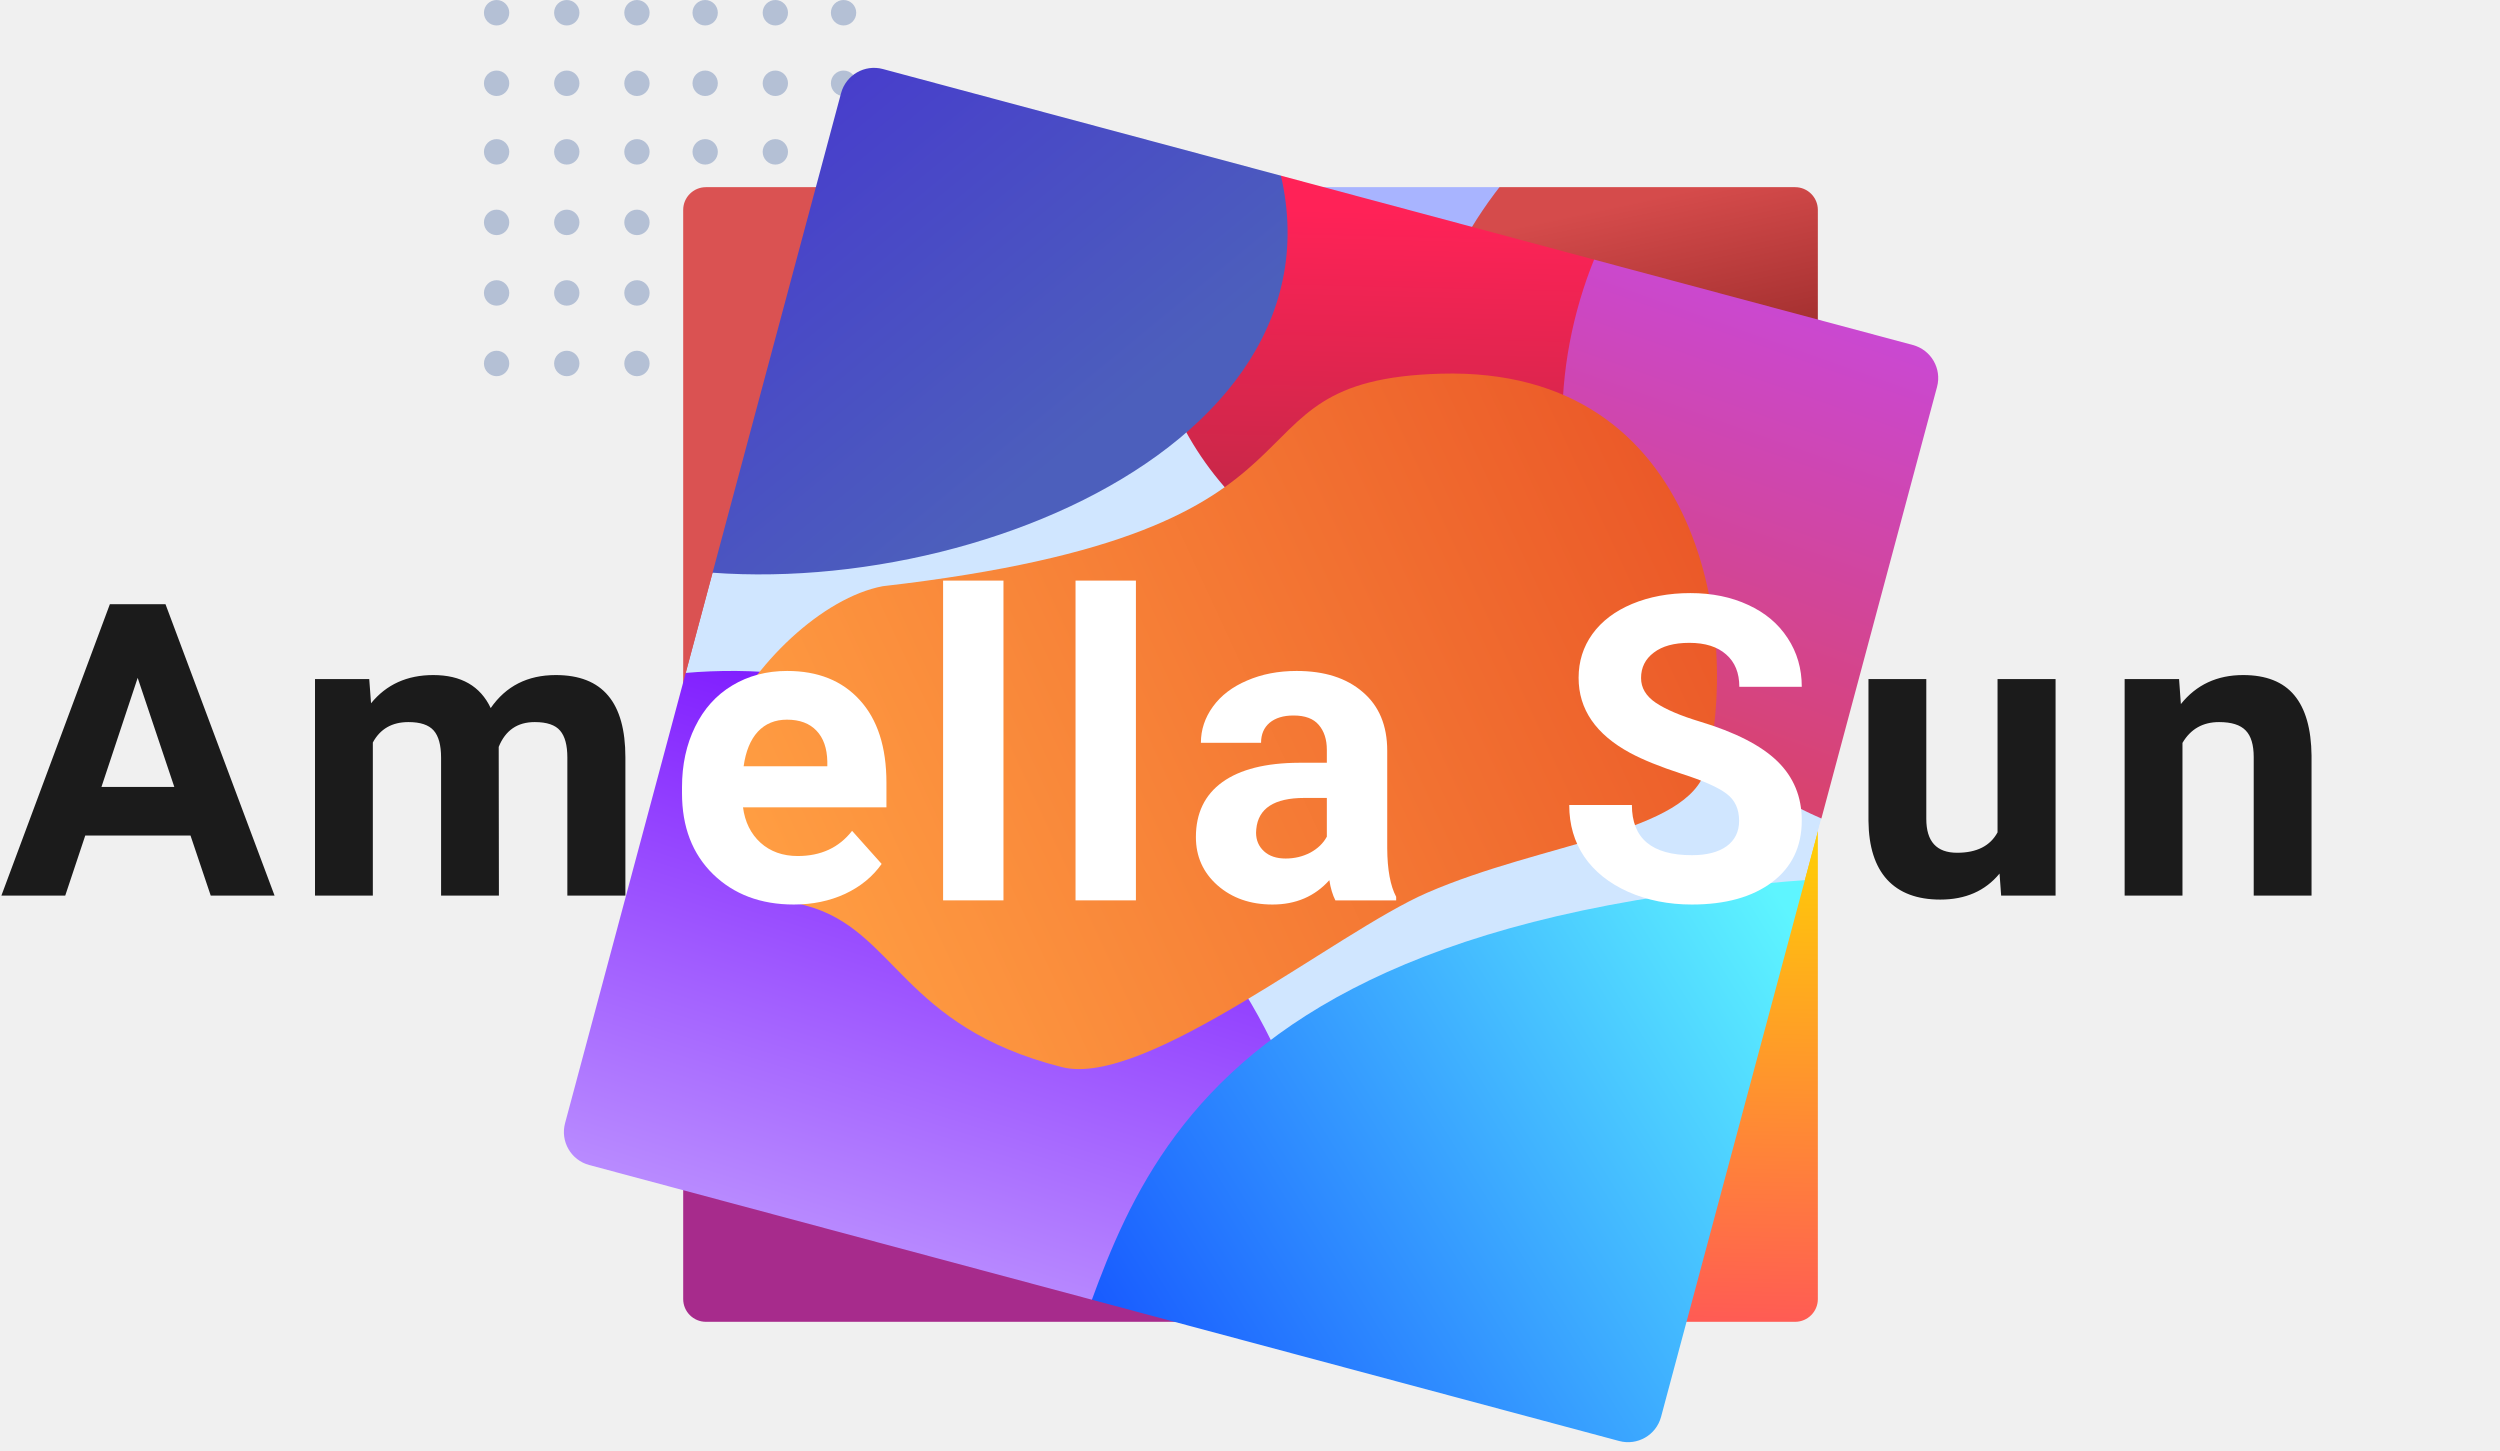
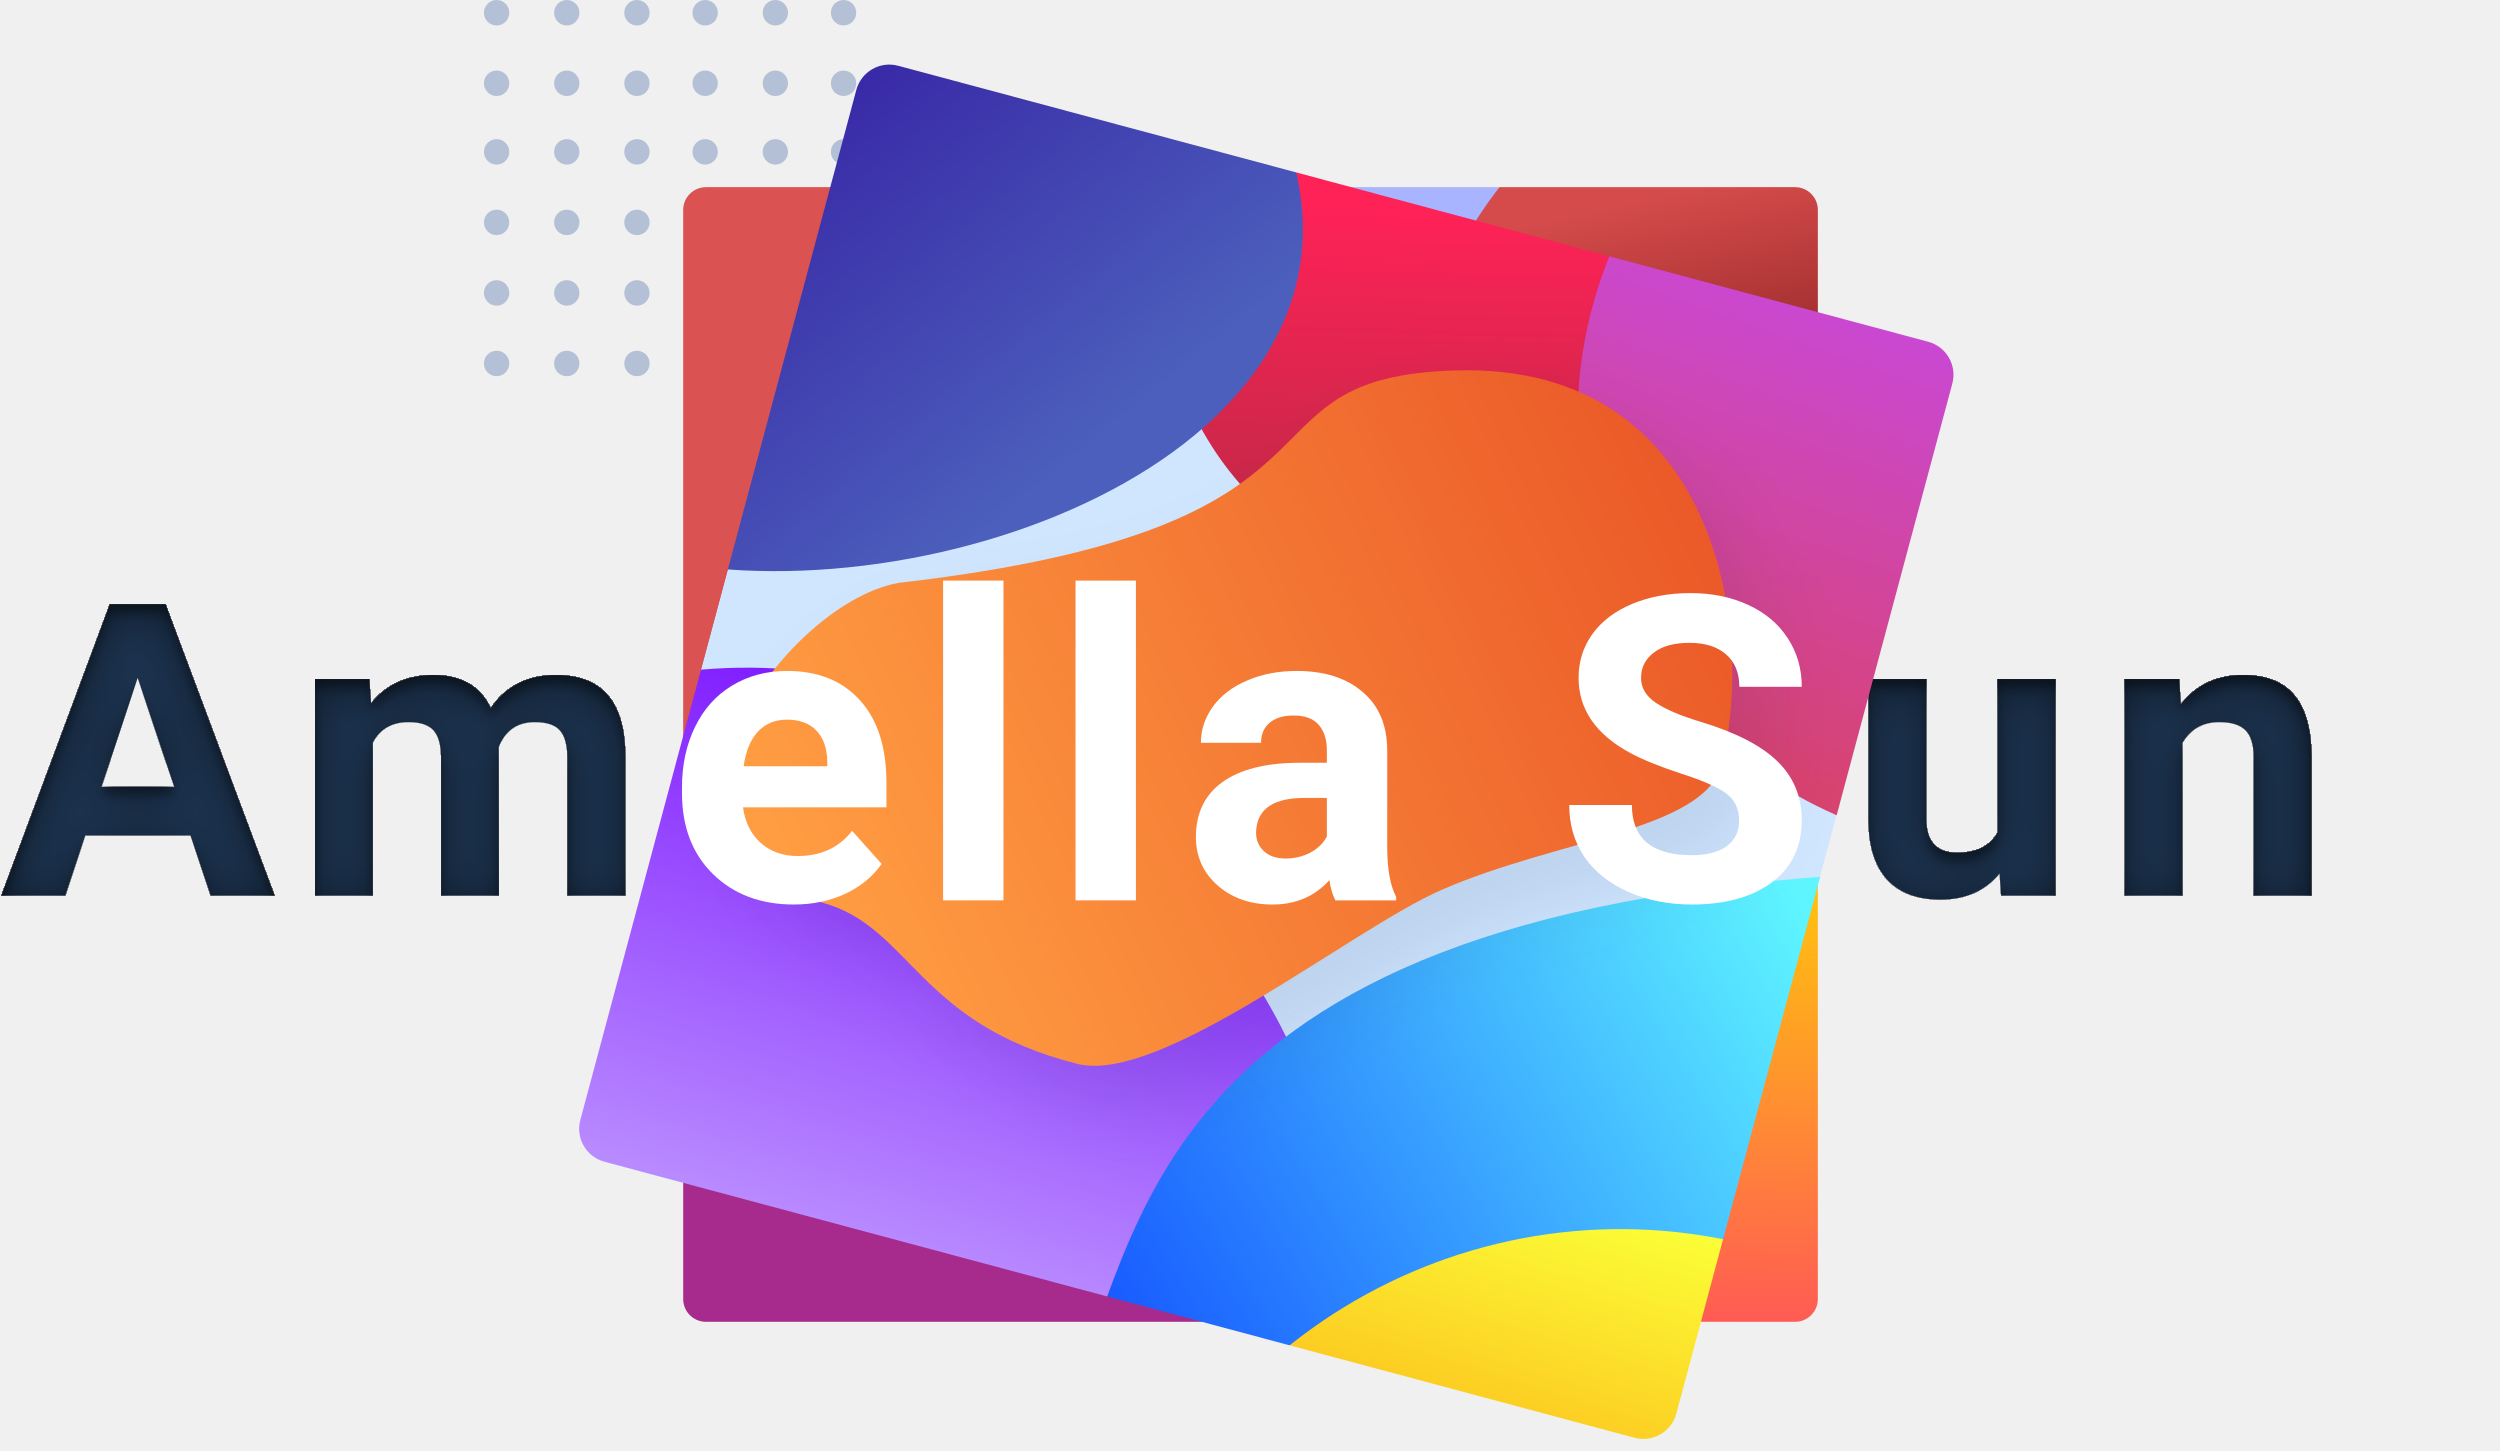
<svg xmlns="http://www.w3.org/2000/svg" width="1098" height="637" viewBox="0 0 1098 637" fill="none">
-   <path d="M83.672 366.973H37.441L28.652 393.34H0.615L48.252 265.371H72.686L120.586 393.34H92.549L83.672 366.973ZM44.56 345.615H76.553L60.469 297.715L44.56 345.615ZM162.169 298.242L162.96 308.877C169.698 300.615 178.809 296.485 190.294 296.485C202.54 296.485 210.948 301.319 215.518 310.987C222.198 301.319 231.72 296.485 244.083 296.485C254.395 296.485 262.071 299.502 267.11 305.537C272.149 311.514 274.669 320.537 274.669 332.608V393.34H249.18V332.696C249.18 327.305 248.126 323.379 246.016 320.918C243.907 318.399 240.186 317.139 234.854 317.139C227.237 317.139 221.964 320.772 219.034 328.037L219.122 393.34H193.721V332.783C193.721 327.276 192.637 323.291 190.47 320.83C188.302 318.369 184.61 317.139 179.395 317.139C172.188 317.139 166.973 320.127 163.751 326.104V393.34H138.35V298.242H162.169ZM349.738 395.098C335.793 395.098 324.425 390.821 315.636 382.266C306.906 373.711 302.541 362.315 302.541 348.076V345.615C302.541 336.065 304.386 327.539 308.078 320.039C311.769 312.481 316.984 306.68 323.722 302.637C330.519 298.535 338.254 296.485 346.925 296.485C359.933 296.485 370.158 300.586 377.599 308.789C385.099 316.992 388.849 328.623 388.849 343.682V354.053H328.293C329.113 360.264 331.574 365.244 335.675 368.994C339.836 372.744 345.08 374.619 351.408 374.619C361.193 374.619 368.839 371.074 374.347 363.985L386.828 377.959C383.019 383.35 377.863 387.569 371.359 390.615C364.855 393.604 357.648 395.098 349.738 395.098ZM346.837 317.051C341.798 317.051 337.697 318.75 334.533 322.149C331.427 325.547 329.435 330.41 328.556 336.739H363.888V334.717C363.771 329.092 362.248 324.756 359.318 321.709C356.388 318.604 352.228 317.051 346.837 317.051ZM441.858 393.34H416.37V258.34H441.858V393.34ZM501.37 393.34H475.882V258.34H501.37V393.34ZM589.184 393.34C588.012 391.055 587.162 388.213 586.635 384.815C580.482 391.67 572.484 395.098 562.641 395.098C553.324 395.098 545.59 392.403 539.438 387.012C533.344 381.621 530.297 374.824 530.297 366.621C530.297 356.543 534.018 348.809 541.459 343.418C548.959 338.028 559.77 335.303 573.891 335.244H585.58V329.795C585.58 325.401 584.438 321.885 582.152 319.248C579.926 316.612 576.381 315.293 571.518 315.293C567.24 315.293 563.871 316.319 561.41 318.369C559.008 320.42 557.807 323.233 557.807 326.807H532.406C532.406 321.299 534.105 316.201 537.504 311.514C540.902 306.826 545.707 303.164 551.918 300.528C558.129 297.832 565.102 296.485 572.836 296.485C584.555 296.485 593.842 299.444 600.697 305.362C607.611 311.221 611.068 319.483 611.068 330.147V371.367C611.127 380.391 612.387 387.217 614.848 391.846V393.34H589.184ZM568.178 375.674C571.928 375.674 575.385 374.854 578.549 373.213C581.713 371.514 584.057 369.258 585.58 366.446V350.098H576.088C563.373 350.098 556.605 354.492 555.785 363.281L555.697 364.776C555.697 367.94 556.811 370.547 559.037 372.598C561.264 374.649 564.311 375.674 568.178 375.674ZM766.832 359.766C766.832 354.785 765.074 350.977 761.558 348.34C758.043 345.645 751.714 342.832 742.574 339.903C733.433 336.914 726.197 333.985 720.865 331.114C706.334 323.262 699.068 312.686 699.068 299.385C699.068 292.471 701.002 286.319 704.869 280.928C708.795 275.479 714.39 271.231 721.656 268.184C728.98 265.137 737.183 263.614 746.265 263.614C755.406 263.614 763.55 265.283 770.699 268.623C777.847 271.905 783.384 276.563 787.31 282.598C791.295 288.633 793.287 295.489 793.287 303.164H766.92C766.92 297.305 765.074 292.764 761.382 289.541C757.691 286.26 752.505 284.619 745.826 284.619C739.38 284.619 734.371 285.996 730.797 288.75C727.222 291.446 725.435 295.02 725.435 299.473C725.435 303.633 727.515 307.119 731.675 309.932C735.894 312.744 742.076 315.381 750.22 317.842C765.22 322.354 776.148 327.949 783.004 334.629C789.859 341.309 793.287 349.629 793.287 359.59C793.287 370.664 789.097 379.365 780.718 385.694C772.339 391.963 761.06 395.098 746.88 395.098C737.037 395.098 728.072 393.311 719.986 389.737C711.9 386.104 705.718 381.153 701.441 374.883C697.222 368.614 695.113 361.348 695.113 353.086H721.568C721.568 367.207 730.005 374.268 746.88 374.268C753.15 374.268 758.043 373.008 761.558 370.489C765.074 367.91 766.832 364.336 766.832 359.766ZM878.2 383.672C871.93 391.289 863.258 395.098 852.184 395.098C841.989 395.098 834.196 392.168 828.805 386.309C823.473 380.449 820.748 371.865 820.631 360.557V298.242H846.032V359.678C846.032 369.58 850.543 374.531 859.567 374.531C868.18 374.531 874.098 371.543 877.321 365.567V298.242H902.809V393.34H878.903L878.2 383.672ZM957.048 298.242L957.839 309.229C964.636 300.733 973.747 296.485 985.173 296.485C995.251 296.485 1002.75 299.444 1007.67 305.362C1012.59 311.28 1015.11 320.127 1015.23 331.905V393.34H989.831V332.52C989.831 327.129 988.659 323.233 986.316 320.83C983.972 318.369 980.075 317.139 974.626 317.139C967.478 317.139 962.116 320.186 958.542 326.28V393.34H933.142V298.242H957.048Z" fill="#1B1B1B" />
-   <path fill-rule="evenodd" clip-rule="evenodd" d="M254.492 5.594C254.492 8.683 252 11.187 248.927 11.187C245.854 11.187 243.362 8.683 243.362 5.594C243.362 2.504 245.854 0 248.927 0C252 0 254.492 2.504 254.492 5.594ZM218.108 11.187C221.181 11.187 223.672 8.683 223.672 5.594C223.672 2.504 221.181 2.27928e-05 218.108 2.27928e-05C215.035 2.27928e-05 212.543 2.504 212.543 5.594C212.543 8.683 215.035 11.187 218.108 11.187ZM218.107 42.167C221.18 42.167 223.672 39.663 223.672 36.573C223.672 33.484 221.18 30.98 218.107 30.98C215.034 30.98 212.542 33.484 212.542 36.573C212.542 39.663 215.034 42.167 218.107 42.167ZM223.672 66.693C223.672 69.782 221.18 72.286 218.107 72.286C215.034 72.286 212.542 69.782 212.542 66.693C212.542 63.603 215.034 61.099 218.107 61.099C221.18 61.099 223.672 63.603 223.672 66.693ZM218.107 103.266C221.18 103.266 223.672 100.762 223.672 97.672C223.672 94.583 221.18 92.079 218.107 92.079C215.034 92.079 212.542 94.583 212.542 97.672C212.542 100.762 215.034 103.266 218.107 103.266ZM223.672 128.652C223.672 131.742 221.18 134.246 218.107 134.246C215.034 134.246 212.542 131.742 212.542 128.652C212.542 125.563 215.034 123.059 218.107 123.059C221.18 123.059 223.672 125.563 223.672 128.652ZM218.107 165.226C221.18 165.226 223.672 162.722 223.672 159.632C223.672 156.543 221.18 154.039 218.107 154.039C215.034 154.039 212.542 156.543 212.542 159.632C212.542 162.722 215.034 165.226 218.107 165.226ZM248.927 42.167C252 42.167 254.492 39.663 254.492 36.573C254.492 33.484 252 30.98 248.927 30.98C245.854 30.98 243.362 33.484 243.362 36.573C243.362 39.663 245.854 42.167 248.927 42.167ZM254.492 66.693C254.492 69.782 252 72.286 248.927 72.286C245.854 72.286 243.362 69.782 243.362 66.693C243.362 63.603 245.854 61.099 248.927 61.099C252 61.099 254.492 63.603 254.492 66.693ZM248.927 103.266C252 103.266 254.492 100.762 254.492 97.672C254.492 94.583 252 92.079 248.927 92.079C245.854 92.079 243.362 94.583 243.362 97.672C243.362 100.762 245.854 103.266 248.927 103.266ZM254.492 128.652C254.492 131.742 252 134.246 248.927 134.246C245.854 134.246 243.362 131.742 243.362 128.652C243.362 125.563 245.854 123.059 248.927 123.059C252 123.059 254.492 125.563 254.492 128.652ZM248.927 165.226C252 165.226 254.492 162.722 254.492 159.632C254.492 156.543 252 154.039 248.927 154.039C245.854 154.039 243.362 156.543 243.362 159.632C243.362 162.722 245.854 165.226 248.927 165.226ZM285.31 5.594C285.31 8.683 282.819 11.187 279.746 11.187C276.672 11.187 274.181 8.683 274.181 5.594C274.181 2.504 276.672 0 279.746 0C282.819 0 285.31 2.504 285.31 5.594ZM279.746 42.167C282.819 42.167 285.31 39.663 285.31 36.573C285.31 33.484 282.819 30.98 279.746 30.98C276.672 30.98 274.181 33.484 274.181 36.573C274.181 39.663 276.672 42.167 279.746 42.167ZM285.31 66.693C285.31 69.782 282.819 72.286 279.746 72.286C276.672 72.286 274.181 69.782 274.181 66.693C274.181 63.603 276.672 61.099 279.746 61.099C282.819 61.099 285.31 63.603 285.31 66.693ZM279.746 103.266C282.819 103.266 285.31 100.762 285.31 97.672C285.31 94.583 282.819 92.079 279.746 92.079C276.672 92.079 274.181 94.583 274.181 97.672C274.181 100.762 276.672 103.266 279.746 103.266ZM285.31 128.652C285.31 131.742 282.819 134.246 279.746 134.246C276.672 134.246 274.181 131.742 274.181 128.652C274.181 125.563 276.672 123.059 279.746 123.059C282.819 123.059 285.31 125.563 285.31 128.652ZM279.746 165.226C282.819 165.226 285.31 162.722 285.31 159.632C285.31 156.543 282.819 154.039 279.746 154.039C276.672 154.039 274.181 156.543 274.181 159.632C274.181 162.722 276.672 165.226 279.746 165.226ZM346.093 5.594C346.093 8.683 343.602 11.187 340.528 11.187C337.455 11.187 334.964 8.683 334.964 5.594C334.964 2.504 337.455 0 340.528 0C343.602 0 346.093 2.504 346.093 5.594ZM340.528 42.167C343.602 42.167 346.093 39.663 346.093 36.573C346.093 33.484 343.602 30.98 340.528 30.98C337.455 30.98 334.964 33.484 334.964 36.573C334.964 39.663 337.455 42.167 340.528 42.167ZM346.093 66.693C346.093 69.782 343.602 72.286 340.528 72.286C337.455 72.286 334.964 69.782 334.964 66.693C334.964 63.603 337.455 61.099 340.528 61.099C343.602 61.099 346.093 63.603 346.093 66.693ZM340.528 103.266C343.602 103.266 346.093 100.762 346.093 97.672C346.093 94.583 343.602 92.079 340.528 92.079C337.455 92.079 334.964 94.583 334.964 97.672C334.964 100.762 337.455 103.266 340.528 103.266ZM346.093 128.652C346.093 131.742 343.602 134.246 340.528 134.246C337.455 134.246 334.964 131.742 334.964 128.652C334.964 125.563 337.455 123.059 340.528 123.059C343.602 123.059 346.093 125.563 346.093 128.652ZM340.528 165.226C343.602 165.226 346.093 162.722 346.093 159.632C346.093 156.543 343.602 154.039 340.528 154.039C337.455 154.039 334.964 156.543 334.964 159.632C334.964 162.722 337.455 165.226 340.528 165.226ZM315.274 5.594C315.274 8.683 312.782 11.187 309.709 11.187C306.636 11.187 304.145 8.683 304.145 5.594C304.145 2.504 306.636 0 309.709 0C312.782 0 315.274 2.504 315.274 5.594ZM309.709 42.167C312.782 42.167 315.274 39.663 315.274 36.573C315.274 33.484 312.782 30.98 309.709 30.98C306.636 30.98 304.145 33.484 304.145 36.573C304.145 39.663 306.636 42.167 309.709 42.167ZM315.274 66.693C315.274 69.782 312.782 72.286 309.709 72.286C306.636 72.286 304.145 69.782 304.145 66.693C304.145 63.603 306.636 61.099 309.709 61.099C312.782 61.099 315.274 63.603 315.274 66.693ZM309.709 103.266C312.782 103.266 315.274 100.762 315.274 97.672C315.274 94.583 312.782 92.079 309.709 92.079C306.636 92.079 304.145 94.583 304.145 97.672C304.145 100.762 306.636 103.266 309.709 103.266ZM315.274 128.652C315.274 131.742 312.782 134.246 309.709 134.246C306.636 134.246 304.145 131.742 304.145 128.652C304.145 125.563 306.636 123.059 309.709 123.059C312.782 123.059 315.274 125.563 315.274 128.652ZM309.709 165.226C312.782 165.226 315.274 162.722 315.274 159.632C315.274 156.543 312.782 154.039 309.709 154.039C306.636 154.039 304.145 156.543 304.145 159.632C304.145 162.722 306.636 165.226 309.709 165.226ZM376.056 5.594C376.056 8.683 373.565 11.187 370.491 11.187C367.418 11.187 364.927 8.683 364.927 5.594C364.927 2.504 367.418 0 370.491 0C373.565 0 376.056 2.504 376.056 5.594ZM370.491 42.167C373.565 42.167 376.056 39.663 376.056 36.573C376.056 33.484 373.565 30.98 370.491 30.98C367.418 30.98 364.927 33.484 364.927 36.573C364.927 39.663 367.418 42.167 370.491 42.167ZM376.056 66.693C376.056 69.782 373.565 72.286 370.491 72.286C367.418 72.286 364.927 69.782 364.927 66.693C364.927 63.603 367.418 61.099 370.491 61.099C373.565 61.099 376.056 63.603 376.056 66.693ZM370.491 103.266C373.565 103.266 376.056 100.762 376.056 97.672C376.056 94.583 373.565 92.079 370.491 92.079C367.418 92.079 364.927 94.583 364.927 97.672C364.927 100.762 367.418 103.266 370.491 103.266ZM376.056 128.652C376.056 131.742 373.565 134.246 370.491 134.246C367.418 134.246 364.927 131.742 364.927 128.652C364.927 125.563 367.418 123.059 370.491 123.059C373.565 123.059 376.056 125.563 376.056 128.652ZM370.491 165.226C373.565 165.226 376.056 162.722 376.056 159.632C376.056 156.543 373.565 154.039 370.491 154.039C367.418 154.039 364.927 156.543 364.927 159.632C364.927 162.722 367.418 165.226 370.491 165.226Z" fill="#B4C0D5" />
-   <mask id="mask0" mask-type="alpha" maskUnits="userSpaceOnUse" x="300" y="82" width="499" height="499">
-     <rect x="300.057" y="82.201" width="498.341" height="498.341" rx="10" fill="#C4C4C4" />
+   <mask id="mask0" mask-type="alpha" maskUnits="userSpaceOnUse" x="0" y="0" width="1098" height="637">
+     <rect width="1098" height="637" fill="#C4C4C4" />
  </mask>
  <g mask="url(#mask0)">
-     <circle cx="366.443" cy="157.439" r="232.795" fill="#DA5252" />
-     <circle cx="584.191" cy="82.201" r="113.299" fill="#A8B4FF" />
-     <circle cx="808.577" cy="198.598" r="189.865" fill="url(#paint0_linear)" />
-     <circle cx="699.703" cy="410.149" r="247.4" fill="url(#paint1_linear)" />
-     <circle cx="366.443" cy="563.723" r="232.795" fill="#A72B8C" />
+     <g filter="url(#filter0_ii)">
+       <path d="M83.672 366.973H37.441L28.652 393.34H0.615L48.252 265.371H72.686L120.586 393.34H92.549L83.672 366.973ZM44.56 345.615H76.553L60.469 297.715L44.56 345.615ZM162.169 298.242L162.96 308.877C169.698 300.615 178.809 296.485 190.294 296.485C202.54 296.485 210.948 301.319 215.518 310.987C222.198 301.319 231.72 296.485 244.083 296.485C254.395 296.485 262.071 299.502 267.11 305.537C272.149 311.514 274.669 320.537 274.669 332.608V393.34H249.18V332.696C249.18 327.305 248.126 323.379 246.016 320.918C243.907 318.399 240.186 317.139 234.854 317.139C227.237 317.139 221.964 320.772 219.034 328.037L219.122 393.34H193.721V332.783C193.721 327.276 192.637 323.291 190.47 320.83C188.302 318.369 184.61 317.139 179.395 317.139C172.188 317.139 166.973 320.127 163.751 326.104V393.34H138.35V298.242H162.169ZM349.738 395.098C335.793 395.098 324.425 390.821 315.636 382.266C306.906 373.711 302.541 362.315 302.541 348.076V345.615C302.541 336.065 304.386 327.539 308.078 320.039C311.769 312.481 316.984 306.68 323.722 302.637C330.519 298.535 338.254 296.485 346.925 296.485C359.933 296.485 370.158 300.586 377.599 308.789C385.099 316.992 388.849 328.623 388.849 343.682V354.053H328.293C329.113 360.264 331.574 365.244 335.675 368.994C339.836 372.744 345.08 374.619 351.408 374.619C361.193 374.619 368.839 371.074 374.347 363.985L386.828 377.959C383.019 383.35 377.863 387.569 371.359 390.615C364.855 393.604 357.648 395.098 349.738 395.098ZM346.837 317.051C341.798 317.051 337.697 318.75 334.533 322.149C331.427 325.547 329.435 330.41 328.556 336.739H363.888V334.717C363.771 329.092 362.248 324.756 359.318 321.709C356.388 318.604 352.228 317.051 346.837 317.051ZM441.858 393.34H416.37V258.34H441.858V393.34ZM501.37 393.34H475.882V258.34H501.37V393.34ZM589.184 393.34C588.012 391.055 587.162 388.213 586.635 384.815C580.482 391.67 572.484 395.098 562.641 395.098C553.324 395.098 545.59 392.403 539.438 387.012C533.344 381.621 530.297 374.824 530.297 366.621C530.297 356.543 534.018 348.809 541.459 343.418C548.959 338.028 559.77 335.303 573.891 335.244H585.58V329.795C585.58 325.401 584.438 321.885 582.152 319.248C579.926 316.612 576.381 315.293 571.518 315.293C567.24 315.293 563.871 316.319 561.41 318.369C559.008 320.42 557.807 323.233 557.807 326.807H532.406C532.406 321.299 534.105 316.201 537.504 311.514C540.902 306.826 545.707 303.164 551.918 300.528C558.129 297.832 565.102 296.485 572.836 296.485C584.555 296.485 593.842 299.444 600.697 305.362C607.611 311.221 611.068 319.483 611.068 330.147V371.367C611.127 380.391 612.387 387.217 614.848 391.846V393.34H589.184ZM568.178 375.674C571.928 375.674 575.385 374.854 578.549 373.213C581.713 371.514 584.057 369.258 585.58 366.446V350.098H576.088C563.373 350.098 556.605 354.492 555.785 363.281L555.697 364.776C555.697 367.94 556.811 370.547 559.037 372.598C561.264 374.649 564.311 375.674 568.178 375.674ZM766.832 359.766C766.832 354.785 765.074 350.977 761.558 348.34C758.043 345.645 751.714 342.832 742.574 339.903C733.433 336.914 726.197 333.985 720.865 331.114C706.334 323.262 699.068 312.686 699.068 299.385C699.068 292.471 701.002 286.319 704.869 280.928C708.795 275.479 714.39 271.231 721.656 268.184C728.98 265.137 737.183 263.614 746.265 263.614C755.406 263.614 763.55 265.283 770.699 268.623C777.847 271.905 783.384 276.563 787.31 282.598C791.295 288.633 793.287 295.489 793.287 303.164H766.92C766.92 297.305 765.074 292.764 761.382 289.541C757.691 286.26 752.505 284.619 745.826 284.619C739.38 284.619 734.371 285.996 730.797 288.75C727.222 291.446 725.435 295.02 725.435 299.473C725.435 303.633 727.515 307.119 731.675 309.932C735.894 312.744 742.076 315.381 750.22 317.842C765.22 322.354 776.148 327.949 783.004 334.629C789.859 341.309 793.287 349.629 793.287 359.59C793.287 370.664 789.097 379.365 780.718 385.694C772.339 391.963 761.06 395.098 746.88 395.098C737.037 395.098 728.072 393.311 719.986 389.737C711.9 386.104 705.718 381.153 701.441 374.883C697.222 368.614 695.113 361.348 695.113 353.086H721.568C721.568 367.207 730.005 374.268 746.88 374.268C753.15 374.268 758.043 373.008 761.558 370.489C765.074 367.91 766.832 364.336 766.832 359.766ZM878.2 383.672C871.93 391.289 863.258 395.098 852.184 395.098C841.989 395.098 834.196 392.168 828.805 386.309C823.473 380.449 820.748 371.865 820.631 360.557V298.242H846.032V359.678C846.032 369.58 850.543 374.531 859.567 374.531C868.18 374.531 874.098 371.543 877.321 365.567V298.242H902.809V393.34H878.903L878.2 383.672ZM957.048 298.242L957.839 309.229C964.636 300.733 973.747 296.485 985.173 296.485C995.251 296.485 1002.75 299.444 1007.67 305.362C1012.59 311.28 1015.11 320.127 1015.23 331.905V393.34H989.831V332.52C989.831 327.129 988.659 323.233 986.316 320.83C983.972 318.369 980.075 317.139 974.626 317.139C967.478 317.139 962.116 320.186 958.542 326.28V393.34H933.142V298.242H957.048Z" fill="#1C334F" />
+     </g>
+     <path fill-rule="evenodd" clip-rule="evenodd" d="M254.492 5.594C254.492 8.683 252 11.187 248.927 11.187C245.854 11.187 243.362 8.683 243.362 5.594C243.362 2.504 245.854 0 248.927 0C252 0 254.492 2.504 254.492 5.594ZM218.108 11.187C221.181 11.187 223.672 8.683 223.672 5.594C223.672 2.504 221.181 2.27928e-05 218.108 2.27928e-05C215.035 2.27928e-05 212.543 2.504 212.543 5.594C212.543 8.683 215.035 11.187 218.108 11.187ZM218.107 42.167C221.18 42.167 223.672 39.663 223.672 36.573C223.672 33.484 221.18 30.98 218.107 30.98C215.034 30.98 212.542 33.484 212.542 36.573C212.542 39.663 215.034 42.167 218.107 42.167ZM223.672 66.693C223.672 69.782 221.18 72.286 218.107 72.286C215.034 72.286 212.542 69.782 212.542 66.693C212.542 63.603 215.034 61.099 218.107 61.099C221.18 61.099 223.672 63.603 223.672 66.693ZM218.107 103.266C221.18 103.266 223.672 100.762 223.672 97.672C223.672 94.583 221.18 92.079 218.107 92.079C215.034 92.079 212.542 94.583 212.542 97.672C212.542 100.762 215.034 103.266 218.107 103.266ZM223.672 128.652C223.672 131.742 221.18 134.246 218.107 134.246C215.034 134.246 212.542 131.742 212.542 128.652C212.542 125.563 215.034 123.059 218.107 123.059C221.18 123.059 223.672 125.563 223.672 128.652ZM218.107 165.226C221.18 165.226 223.672 162.722 223.672 159.632C223.672 156.543 221.18 154.039 218.107 154.039C215.034 154.039 212.542 156.543 212.542 159.632C212.542 162.722 215.034 165.226 218.107 165.226ZM248.927 42.167C252 42.167 254.492 39.663 254.492 36.573C254.492 33.484 252 30.98 248.927 30.98C245.854 30.98 243.362 33.484 243.362 36.573C243.362 39.663 245.854 42.167 248.927 42.167ZM254.492 66.693C254.492 69.782 252 72.286 248.927 72.286C245.854 72.286 243.362 69.782 243.362 66.693C243.362 63.603 245.854 61.099 248.927 61.099C252 61.099 254.492 63.603 254.492 66.693ZM248.927 103.266C252 103.266 254.492 100.762 254.492 97.672C254.492 94.583 252 92.079 248.927 92.079C245.854 92.079 243.362 94.583 243.362 97.672C243.362 100.762 245.854 103.266 248.927 103.266ZM254.492 128.652C254.492 131.742 252 134.246 248.927 134.246C245.854 134.246 243.362 131.742 243.362 128.652C243.362 125.563 245.854 123.059 248.927 123.059C252 123.059 254.492 125.563 254.492 128.652ZM248.927 165.226C252 165.226 254.492 162.722 254.492 159.632C254.492 156.543 252 154.039 248.927 154.039C245.854 154.039 243.362 156.543 243.362 159.632C243.362 162.722 245.854 165.226 248.927 165.226ZM285.31 5.594C285.31 8.683 282.819 11.187 279.746 11.187C276.672 11.187 274.181 8.683 274.181 5.594C274.181 2.504 276.672 0 279.746 0C282.819 0 285.31 2.504 285.31 5.594ZM279.746 42.167C282.819 42.167 285.31 39.663 285.31 36.573C285.31 33.484 282.819 30.98 279.746 30.98C276.672 30.98 274.181 33.484 274.181 36.573C274.181 39.663 276.672 42.167 279.746 42.167ZM285.31 66.693C285.31 69.782 282.819 72.286 279.746 72.286C276.672 72.286 274.181 69.782 274.181 66.693C274.181 63.603 276.672 61.099 279.746 61.099C282.819 61.099 285.31 63.603 285.31 66.693ZM279.746 103.266C282.819 103.266 285.31 100.762 285.31 97.672C285.31 94.583 282.819 92.079 279.746 92.079C276.672 92.079 274.181 94.583 274.181 97.672C274.181 100.762 276.672 103.266 279.746 103.266ZM285.31 128.652C285.31 131.742 282.819 134.246 279.746 134.246C276.672 134.246 274.181 131.742 274.181 128.652C274.181 125.563 276.672 123.059 279.746 123.059C282.819 123.059 285.31 125.563 285.31 128.652ZM279.746 165.226C282.819 165.226 285.31 162.722 285.31 159.632C285.31 156.543 282.819 154.039 279.746 154.039C276.672 154.039 274.181 156.543 274.181 159.632C274.181 162.722 276.672 165.226 279.746 165.226ZM346.093 5.594C346.093 8.683 343.602 11.187 340.528 11.187C337.455 11.187 334.964 8.683 334.964 5.594C334.964 2.504 337.455 0 340.528 0C343.602 0 346.093 2.504 346.093 5.594ZM340.528 42.167C343.602 42.167 346.093 39.663 346.093 36.573C346.093 33.484 343.602 30.98 340.528 30.98C337.455 30.98 334.964 33.484 334.964 36.573C334.964 39.663 337.455 42.167 340.528 42.167ZM346.093 66.693C346.093 69.782 343.602 72.286 340.528 72.286C337.455 72.286 334.964 69.782 334.964 66.693C334.964 63.603 337.455 61.099 340.528 61.099C343.602 61.099 346.093 63.603 346.093 66.693ZM340.528 103.266C343.602 103.266 346.093 100.762 346.093 97.672C346.093 94.583 343.602 92.079 340.528 92.079C337.455 92.079 334.964 94.583 334.964 97.672C334.964 100.762 337.455 103.266 340.528 103.266ZM346.093 128.652C346.093 131.742 343.602 134.246 340.528 134.246C337.455 134.246 334.964 131.742 334.964 128.652C334.964 125.563 337.455 123.059 340.528 123.059C343.602 123.059 346.093 125.563 346.093 128.652ZM340.528 165.226C343.602 165.226 346.093 162.722 346.093 159.632C346.093 156.543 343.602 154.039 340.528 154.039C337.455 154.039 334.964 156.543 334.964 159.632C334.964 162.722 337.455 165.226 340.528 165.226ZM315.274 5.594C315.274 8.683 312.782 11.187 309.709 11.187C306.636 11.187 304.145 8.683 304.145 5.594C304.145 2.504 306.636 0 309.709 0C312.782 0 315.274 2.504 315.274 5.594ZM309.709 42.167C312.782 42.167 315.274 39.663 315.274 36.573C315.274 33.484 312.782 30.98 309.709 30.98C306.636 30.98 304.145 33.484 304.145 36.573C304.145 39.663 306.636 42.167 309.709 42.167ZM315.274 66.693C315.274 69.782 312.782 72.286 309.709 72.286C306.636 72.286 304.145 69.782 304.145 66.693C304.145 63.603 306.636 61.099 309.709 61.099C312.782 61.099 315.274 63.603 315.274 66.693ZM309.709 103.266C312.782 103.266 315.274 100.762 315.274 97.672C315.274 94.583 312.782 92.079 309.709 92.079C306.636 92.079 304.145 94.583 304.145 97.672C304.145 100.762 306.636 103.266 309.709 103.266ZM315.274 128.652C315.274 131.742 312.782 134.246 309.709 134.246C306.636 134.246 304.145 131.742 304.145 128.652C304.145 125.563 306.636 123.059 309.709 123.059C312.782 123.059 315.274 125.563 315.274 128.652ZM309.709 165.226C312.782 165.226 315.274 162.722 315.274 159.632C315.274 156.543 312.782 154.039 309.709 154.039C306.636 154.039 304.145 156.543 304.145 159.632C304.145 162.722 306.636 165.226 309.709 165.226ZM376.056 5.594C376.056 8.683 373.565 11.187 370.491 11.187C367.418 11.187 364.927 8.683 364.927 5.594C364.927 2.504 367.418 0 370.491 0C373.565 0 376.056 2.504 376.056 5.594ZM370.491 42.167C373.565 42.167 376.056 39.663 376.056 36.573C376.056 33.484 373.565 30.98 370.491 30.98C367.418 30.98 364.927 33.484 364.927 36.573C364.927 39.663 367.418 42.167 370.491 42.167ZM376.056 66.693C376.056 69.782 373.565 72.286 370.491 72.286C367.418 72.286 364.927 69.782 364.927 66.693C364.927 63.603 367.418 61.099 370.491 61.099C373.565 61.099 376.056 63.603 376.056 66.693ZM370.491 103.266C373.565 103.266 376.056 100.762 376.056 97.672C376.056 94.583 373.565 92.079 370.491 92.079C367.418 92.079 364.927 94.583 364.927 97.672C364.927 100.762 367.418 103.266 370.491 103.266ZM376.056 128.652C376.056 131.742 373.565 134.246 370.491 134.246C367.418 134.246 364.927 131.742 364.927 128.652C364.927 125.563 367.418 123.059 370.491 123.059C373.565 123.059 376.056 125.563 376.056 128.652ZM370.491 165.226C373.565 165.226 376.056 162.722 376.056 159.632C376.056 156.543 373.565 154.039 370.491 154.039C367.418 154.039 364.927 156.543 364.927 159.632C364.927 162.722 367.418 165.226 370.491 165.226Z" fill="#B4C0D5" />
+     <mask id="mask1" mask-type="alpha" maskUnits="userSpaceOnUse" x="300" y="82" width="499" height="499">
+       <rect x="300.057" y="82.201" width="498.341" height="498.341" rx="10" fill="#C4C4C4" />
+     </mask>
+     <g mask="url(#mask1)">
+       <circle cx="366.443" cy="157.439" r="232.795" fill="#DA5252" />
+       <circle cx="584.191" cy="82.201" r="113.299" fill="#A8B4FF" />
+       <circle cx="808.577" cy="198.598" r="189.865" fill="url(#paint0_linear)" />
+       <circle cx="699.703" cy="410.149" r="247.4" fill="url(#paint1_linear)" />
+       <circle cx="366.443" cy="563.723" r="232.795" fill="#A72B8C" />
+     </g>
+     <mask id="mask2" mask-type="alpha" maskUnits="userSpaceOnUse" x="251" y="25" width="611" height="611">
+       <rect x="379.98" y="25" width="498.341" height="498.341" rx="15" transform="rotate(15 379.98 25)" fill="#C4C4C4" />
+     </mask>
+     <g mask="url(#mask2)">
+       <rect x="379.98" y="25" width="498.341" height="498.341" rx="15" transform="rotate(15 379.98 25)" fill="#D0E6FF" />
+       <circle cx="648.154" cy="121.969" r="137.556" transform="rotate(15 648.154 121.969)" fill="url(#paint2_linear)" />
+       <path d="M567.341 60.323C566.643 63.14 566.749 66.197 567.554 68.986C605.828 201.716 399.542 275.998 276.683 243.078C152.495 209.802 78.796 82.152 112.072 -42.036C145.349 -166.225 272.999 -239.923 397.187 -206.647C519.93 -173.758 597.676 -62.173 567.341 60.323Z" fill="url(#paint3_linear)" />
+       <circle cx="882.739" cy="184.069" r="189.865" transform="rotate(15 882.739 184.069)" fill="url(#paint4_linear)" />
+       <path d="M557.166 583.045C554.555 585.239 552.497 588.16 551.541 591.434C516.183 712.537 390.334 783.773 267.852 750.954C143.664 717.678 69.965 590.028 103.241 465.84C136.517 341.652 264.167 267.953 388.355 301.229C510.554 333.972 639.674 513.685 557.166 583.045Z" fill="url(#paint5_linear)" />
+       <path d="M1028.89 765.641C984.4 931.682 813.73 1030.22 647.69 985.727C482.409 941.44 419.32 791.638 462.629 626.497C463.023 624.997 463.651 623.589 464.453 622.262C502.445 559.448 488.163 406.165 806.262 384.611C807.897 384.5 809.624 384.659 811.203 385.095C975.792 430.579 1073.17 600.402 1028.89 765.641Z" fill="url(#paint6_linear)" />
+       <g filter="url(#filter1_d)">
+         <path d="M755.979 336.132C748.382 364.483 684.55 368.466 633.416 390.7C593.576 408.024 509.832 476.523 473.147 467.255C402.495 449.406 400.148 406.876 360.759 396.322C269.588 371.893 342.171 265.937 394.395 256.025C608.081 231.533 536.483 165.61 639.474 162.689C755.979 159.384 771.019 279.999 755.979 336.132Z" fill="url(#paint7_linear)" />
+       </g>
+       <path d="M940.883 829.631C938.273 831.825 936.215 834.746 935.259 838.02C899.901 959.123 774.052 1030.36 651.57 997.541C527.381 964.265 453.683 836.615 486.959 712.426C520.235 588.238 647.885 514.539 772.073 547.815C894.272 580.559 1023.39 760.272 940.883 829.631Z" fill="url(#paint8_linear)" />
+     </g>
+     <path d="M348.636 397.269C334.129 397.269 322.303 392.82 313.16 383.92C304.077 375.021 299.536 363.165 299.536 348.353V345.792C299.536 335.857 301.456 326.988 305.296 319.185C309.137 311.322 314.562 305.287 321.572 301.081C328.642 296.814 336.689 294.681 345.71 294.681C359.242 294.681 369.879 298.948 377.62 307.482C385.423 316.015 389.324 328.115 389.324 343.781V354.57H326.326C327.18 361.031 329.74 366.213 334.007 370.114C338.334 374.015 343.79 375.965 350.373 375.965C360.553 375.965 368.508 372.278 374.237 364.902L387.221 379.44C383.259 385.048 377.895 389.437 371.129 392.606C364.363 395.715 356.865 397.269 348.636 397.269ZM345.619 316.076C340.376 316.076 336.11 317.844 332.818 321.38C329.587 324.915 327.515 329.974 326.6 336.558H363.357V334.455C363.235 328.603 361.65 324.092 358.602 320.922C355.554 317.692 351.227 316.076 345.619 316.076Z" fill="white" />
+     <path d="M440.724 395.441H414.209V254.999H440.724V395.441Z" fill="white" />
+     <path d="M498.891 395.441H472.375V254.999H498.891V395.441Z" fill="white" />
+     <path d="M586.499 395.441C585.28 393.064 584.396 390.107 583.847 386.572C577.447 393.704 569.126 397.269 558.886 397.269C549.194 397.269 541.148 394.466 534.747 388.858C528.408 383.25 525.238 376.179 525.238 367.645C525.238 357.161 529.109 349.114 536.85 343.507C544.653 337.899 555.899 335.064 570.589 335.003H582.75V329.334C582.75 324.763 581.561 321.105 579.184 318.362C576.868 315.619 573.18 314.248 568.121 314.248C563.671 314.248 560.166 315.314 557.606 317.448C555.106 319.581 553.857 322.507 553.857 326.226H527.433C527.433 320.496 529.2 315.193 532.736 310.316C536.271 305.44 541.27 301.63 547.731 298.887C554.192 296.083 561.446 294.681 569.492 294.681C581.683 294.681 591.345 297.759 598.477 303.916C605.669 310.011 609.266 318.606 609.266 329.7V372.582C609.327 381.97 610.637 389.071 613.197 393.886V395.441H586.499ZM564.646 377.063C568.547 377.063 572.144 376.209 575.435 374.503C578.727 372.735 581.165 370.388 582.75 367.462V350.455H572.875C559.648 350.455 552.607 355.027 551.754 364.171L551.662 365.725C551.662 369.016 552.821 371.729 555.137 373.862C557.453 375.996 560.623 377.063 564.646 377.063Z" fill="white" />
+     <path d="M763.818 360.513C763.818 355.332 761.989 351.37 758.332 348.627C754.674 345.823 748.091 342.897 738.582 339.849C729.073 336.74 721.545 333.693 715.998 330.706C700.881 322.538 693.322 311.535 693.322 297.698C693.322 290.506 695.334 284.105 699.357 278.497C703.441 272.828 709.262 268.409 716.821 265.239C724.44 262.07 732.974 260.485 742.422 260.485C751.931 260.485 760.404 262.222 767.841 265.697C775.277 269.11 781.038 273.956 785.122 280.234C789.267 286.513 791.339 293.645 791.339 301.63H763.909C763.909 295.534 761.989 290.81 758.149 287.458C754.309 284.044 748.914 282.337 741.965 282.337C735.26 282.337 730.048 283.77 726.33 286.635C722.612 289.439 720.753 293.157 720.753 297.79C720.753 302.118 722.916 305.744 727.244 308.67C731.633 311.596 738.064 314.339 746.537 316.899C762.141 321.593 773.51 327.414 780.642 334.363C787.773 341.312 791.339 349.968 791.339 360.33C791.339 371.851 786.981 380.903 778.264 387.486C769.548 394.008 757.814 397.269 743.062 397.269C732.822 397.269 723.496 395.41 715.084 391.692C706.672 387.913 700.241 382.762 695.791 376.24C691.402 369.717 689.208 362.159 689.208 353.564H716.729C716.729 368.255 725.507 375.6 743.062 375.6C749.585 375.6 754.674 374.289 758.332 371.668C761.989 368.986 763.818 365.268 763.818 360.513Z" fill="white" />
  </g>
-   <mask id="mask1" mask-type="alpha" maskUnits="userSpaceOnUse" x="244" y="26" width="611" height="611">
-     <rect x="373.273" y="26.436" width="498.341" height="498.341" rx="15" transform="rotate(15 373.273 26.4363)" fill="#C4C4C4" />
-   </mask>
-   <g mask="url(#mask1)">
-     <rect x="373.273" y="26.436" width="498.341" height="498.341" rx="15" transform="rotate(15 373.273 26.4363)" fill="#D0E6FF" />
-     <circle cx="641.447" cy="123.405" r="137.556" transform="rotate(15 641.447 123.405)" fill="url(#paint2_linear)" />
-     <path d="M560.634 61.759C559.936 64.576 560.042 67.633 560.846 70.422C599.121 203.153 392.834 277.434 269.976 244.514C145.788 211.238 72.089 83.588 105.365 -40.6C138.642 -164.788 266.292 -238.487 390.48 -205.211C513.223 -172.322 590.969 -60.736 560.634 61.759Z" fill="url(#paint3_linear)" />
-     <circle cx="876.032" cy="185.505" r="189.865" transform="rotate(15 876.032 185.505)" fill="url(#paint4_linear)" />
-     <path d="M550.459 584.481C547.848 586.675 545.79 589.596 544.834 592.87C509.476 713.973 383.627 785.21 261.145 752.391C136.957 719.115 63.258 591.464 96.534 467.276C129.81 343.088 257.46 269.389 381.648 302.665C503.847 335.408 632.967 515.122 550.459 584.481Z" fill="url(#paint5_linear)" />
-     <path d="M1022.18 767.078C977.693 933.118 807.023 1031.65 640.983 987.163C475.702 942.876 412.613 793.075 455.922 627.933C456.316 626.433 456.944 625.025 457.746 623.698C495.738 560.884 481.456 407.602 799.555 386.047C801.19 385.937 802.917 386.095 804.496 386.531C969.085 432.016 1066.46 601.839 1022.18 767.078Z" fill="url(#paint6_linear)" />
-     <path d="M749.272 337.568C741.675 365.92 677.843 369.902 626.709 392.137C586.869 409.46 503.125 477.959 466.44 468.691C395.788 450.842 393.441 408.312 354.051 397.758C262.881 373.329 335.464 267.374 387.688 257.462C601.374 232.969 529.776 167.046 632.767 164.125C749.272 160.82 764.312 281.435 749.272 337.568Z" fill="url(#paint7_linear)" />
-   </g>
-   <path d="M348.636 397.269C334.129 397.269 322.303 392.82 313.16 383.92C304.077 375.021 299.536 363.165 299.536 348.352V345.792C299.536 335.857 301.456 326.988 305.296 319.185C309.137 311.322 314.562 305.287 321.572 301.081C328.642 296.814 336.689 294.681 345.71 294.681C359.242 294.681 369.879 298.948 377.62 307.482C385.423 316.015 389.324 328.115 389.324 343.781V354.57H326.326C327.18 361.031 329.74 366.213 334.007 370.114C338.334 374.015 343.79 375.965 350.373 375.965C360.553 375.965 368.508 372.278 374.237 364.902L387.221 379.44C383.259 385.048 377.895 389.437 371.129 392.606C364.363 395.715 356.865 397.269 348.636 397.269ZM345.619 316.076C340.376 316.076 336.11 317.844 332.818 321.38C329.587 324.915 327.515 329.974 326.6 336.558H363.357V334.455C363.235 328.603 361.65 324.092 358.602 320.922C355.554 317.692 351.227 316.076 345.619 316.076Z" fill="white" />
-   <path d="M440.724 395.441H414.209V254.999H440.724V395.441Z" fill="white" />
-   <path d="M498.891 395.441H472.375V254.999H498.891V395.441Z" fill="white" />
-   <path d="M586.499 395.441C585.28 393.064 584.396 390.107 583.847 386.572C577.447 393.704 569.126 397.269 558.886 397.269C549.194 397.269 541.148 394.466 534.747 388.858C528.408 383.25 525.238 376.179 525.238 367.645C525.238 357.161 529.109 349.114 536.85 343.507C544.653 337.899 555.899 335.064 570.589 335.003H582.75V329.334C582.75 324.763 581.561 321.105 579.184 318.362C576.868 315.619 573.18 314.248 568.121 314.248C563.671 314.248 560.166 315.314 557.606 317.448C555.106 319.581 553.857 322.507 553.857 326.226H527.433C527.433 320.496 529.2 315.193 532.736 310.316C536.271 305.44 541.27 301.63 547.731 298.887C554.192 296.083 561.446 294.681 569.492 294.681C581.683 294.681 591.345 297.759 598.477 303.916C605.669 310.011 609.266 318.606 609.266 329.7V372.582C609.327 381.97 610.637 389.071 613.197 393.886V395.441H586.499ZM564.646 377.063C568.547 377.063 572.144 376.209 575.435 374.503C578.727 372.735 581.165 370.388 582.75 367.462V350.455H572.875C559.648 350.455 552.607 355.027 551.754 364.171L551.662 365.725C551.662 369.016 552.821 371.729 555.137 373.862C557.453 375.996 560.623 377.063 564.646 377.063Z" fill="white" />
-   <path d="M763.818 360.513C763.818 355.332 761.989 351.37 758.332 348.627C754.674 345.823 748.091 342.897 738.582 339.849C729.073 336.74 721.545 333.693 715.998 330.706C700.881 322.538 693.322 311.535 693.322 297.698C693.322 290.505 695.334 284.105 699.357 278.497C703.441 272.828 709.262 268.409 716.821 265.239C724.44 262.07 732.974 260.485 742.422 260.485C751.931 260.485 760.404 262.222 767.841 265.697C775.277 269.11 781.038 273.956 785.122 280.234C789.267 286.513 791.339 293.645 791.339 301.63H763.909C763.909 295.534 761.989 290.81 758.149 287.458C754.309 284.044 748.914 282.337 741.965 282.337C735.26 282.337 730.048 283.77 726.33 286.635C722.612 289.439 720.753 293.157 720.753 297.79C720.753 302.118 722.916 305.744 727.244 308.67C731.633 311.596 738.064 314.339 746.537 316.899C762.141 321.593 773.51 327.414 780.642 334.363C787.773 341.312 791.339 349.968 791.339 360.33C791.339 371.851 786.981 380.903 778.264 387.486C769.548 394.008 757.814 397.269 743.062 397.269C732.822 397.269 723.496 395.41 715.084 391.692C706.672 387.913 700.241 382.762 695.791 376.24C691.402 369.717 689.208 362.159 689.208 353.564H716.729C716.729 368.255 725.507 375.6 743.062 375.6C749.585 375.6 754.674 374.289 758.332 371.668C761.989 368.986 763.818 365.268 763.818 360.513Z" fill="white" />
  <defs>
+     <filter id="filter0_ii" x="0.615" y="258.34" width="1014.62" height="140.758" filterUnits="userSpaceOnUse" color-interpolation-filters="sRGB">
+       <feFlood flood-opacity="0" result="BackgroundImageFix" />
+       <feBlend mode="normal" in="SourceGraphic" in2="BackgroundImageFix" result="shape" />
+       <feColorMatrix in="SourceAlpha" type="matrix" values="0 0 0 0 0 0 0 0 0 0 0 0 0 0 0 0 0 0 127 0" result="hardAlpha" />
+       <feOffset dy="4" />
+       <feGaussianBlur stdDeviation="10.5" />
+       <feComposite in2="hardAlpha" operator="arithmetic" k2="-1" k3="1" />
+       <feColorMatrix type="matrix" values="0 0 0 0 0 0 0 0 0 0 0 0 0 0 0 0 0 0 0.47 0" />
+       <feBlend mode="normal" in2="shape" result="effect1_innerShadow" />
+       <feColorMatrix in="SourceAlpha" type="matrix" values="0 0 0 0 0 0 0 0 0 0 0 0 0 0 0 0 0 0 127 0" result="hardAlpha" />
+       <feOffset dy="4" />
+       <feGaussianBlur stdDeviation="2" />
+       <feComposite in2="hardAlpha" operator="arithmetic" k2="-1" k3="1" />
+       <feColorMatrix type="matrix" values="0 0 0 0 0 0 0 0 0 0 0 0 0 0 0 0 0 0 0.36 0" />
+       <feBlend mode="normal" in2="effect1_innerShadow" result="effect2_innerShadow" />
+     </filter>
+     <filter id="filter1_d" x="278.247" y="74.262" width="564.855" height="508.937" filterUnits="userSpaceOnUse" color-interpolation-filters="sRGB">
+       <feFlood flood-opacity="0" result="BackgroundImageFix" />
+       <feColorMatrix in="SourceAlpha" type="matrix" values="0 0 0 0 0 0 0 0 0 0 0 0 0 0 0 0 0 0 127 0" />
+       <feOffset dx="16" dy="20" />
+       <feGaussianBlur stdDeviation="17" />
+       <feColorMatrix type="matrix" values="0 0 0 0 0 0 0 0 0 0.07 0 0 0 0 0.25 0 0 0 0.09 0" />
+       <feBlend mode="normal" in2="BackgroundImageFix" result="effect1_dropShadow" />
+       <feBlend mode="normal" in="SourceGraphic" in2="effect1_dropShadow" result="shape" />
+     </filter>
    <linearGradient id="paint0_linear" x1="745.121" y1="82.613" x2="771.006" y2="204.33" gradientUnits="userSpaceOnUse">
      <stop stop-color="#D54B4B" />
      <stop offset="1" stop-color="#7D1A1A" />
    </linearGradient>
    <linearGradient id="paint1_linear" x1="786.978" y1="353.033" x2="781.471" y2="588.755" gradientUnits="userSpaceOnUse">
      <stop stop-color="#FFD600" />
      <stop offset="1" stop-color="#FF5757" />
    </linearGradient>
-     <linearGradient id="paint2_linear" x1="609.254" y1="100.634" x2="640.416" y2="229.698" gradientUnits="userSpaceOnUse">
+     <linearGradient id="paint2_linear" x1="615.961" y1="99.198" x2="647.123" y2="228.262" gradientUnits="userSpaceOnUse">
      <stop stop-color="#FF2257" />
      <stop offset="1" stop-color="#C42847" />
    </linearGradient>
-     <linearGradient id="paint3_linear" x1="362.347" y1="19.827" x2="493.427" y2="179.546" gradientUnits="userSpaceOnUse">
-       <stop stop-color="#473BCD" />
+     <linearGradient id="paint3_linear" x1="369.054" y1="18.391" x2="500.134" y2="178.109" gradientUnits="userSpaceOnUse">
+       <stop stop-color="#3725A5" />
      <stop offset="1" stop-color="#4C5FBC" />
    </linearGradient>
-     <linearGradient id="paint4_linear" x1="868.481" y1="122.63" x2="849.331" y2="366.097" gradientUnits="userSpaceOnUse">
+     <linearGradient id="paint4_linear" x1="875.188" y1="121.194" x2="856.038" y2="364.661" gradientUnits="userSpaceOnUse">
      <stop stop-color="#C749E7" />
      <stop offset="1" stop-color="#D8436F" />
    </linearGradient>
-     <linearGradient id="paint5_linear" x1="381.648" y1="302.665" x2="301.764" y2="560.667" gradientUnits="userSpaceOnUse">
+     <linearGradient id="paint5_linear" x1="388.355" y1="301.229" x2="308.471" y2="559.231" gradientUnits="userSpaceOnUse">
      <stop stop-color="#7F1BFF" />
      <stop offset="1" stop-color="#C19BFF" />
    </linearGradient>
-     <linearGradient id="paint6_linear" x1="780.92" y1="393.238" x2="476.904" y2="580.494" gradientUnits="userSpaceOnUse">
+     <linearGradient id="paint6_linear" x1="787.627" y1="391.802" x2="483.611" y2="579.058" gradientUnits="userSpaceOnUse">
      <stop stop-color="#5EF5FF" />
      <stop offset="1" stop-color="#1758FF" />
    </linearGradient>
-     <linearGradient id="paint7_linear" x1="753.382" y1="208.736" x2="346.97" y2="396.873" gradientUnits="userSpaceOnUse">
+     <linearGradient id="paint7_linear" x1="760.089" y1="207.3" x2="353.677" y2="395.437" gradientUnits="userSpaceOnUse">
      <stop stop-color="#EA5627" />
      <stop offset="1" stop-color="#FF9D42" />
    </linearGradient>
+     <linearGradient id="paint8_linear" x1="772.073" y1="547.815" x2="692.189" y2="805.817" gradientUnits="userSpaceOnUse">
+       <stop stop-color="#FBFF37" />
+       <stop offset="1" stop-color="#FF7A00" />
+     </linearGradient>
  </defs>
</svg>
